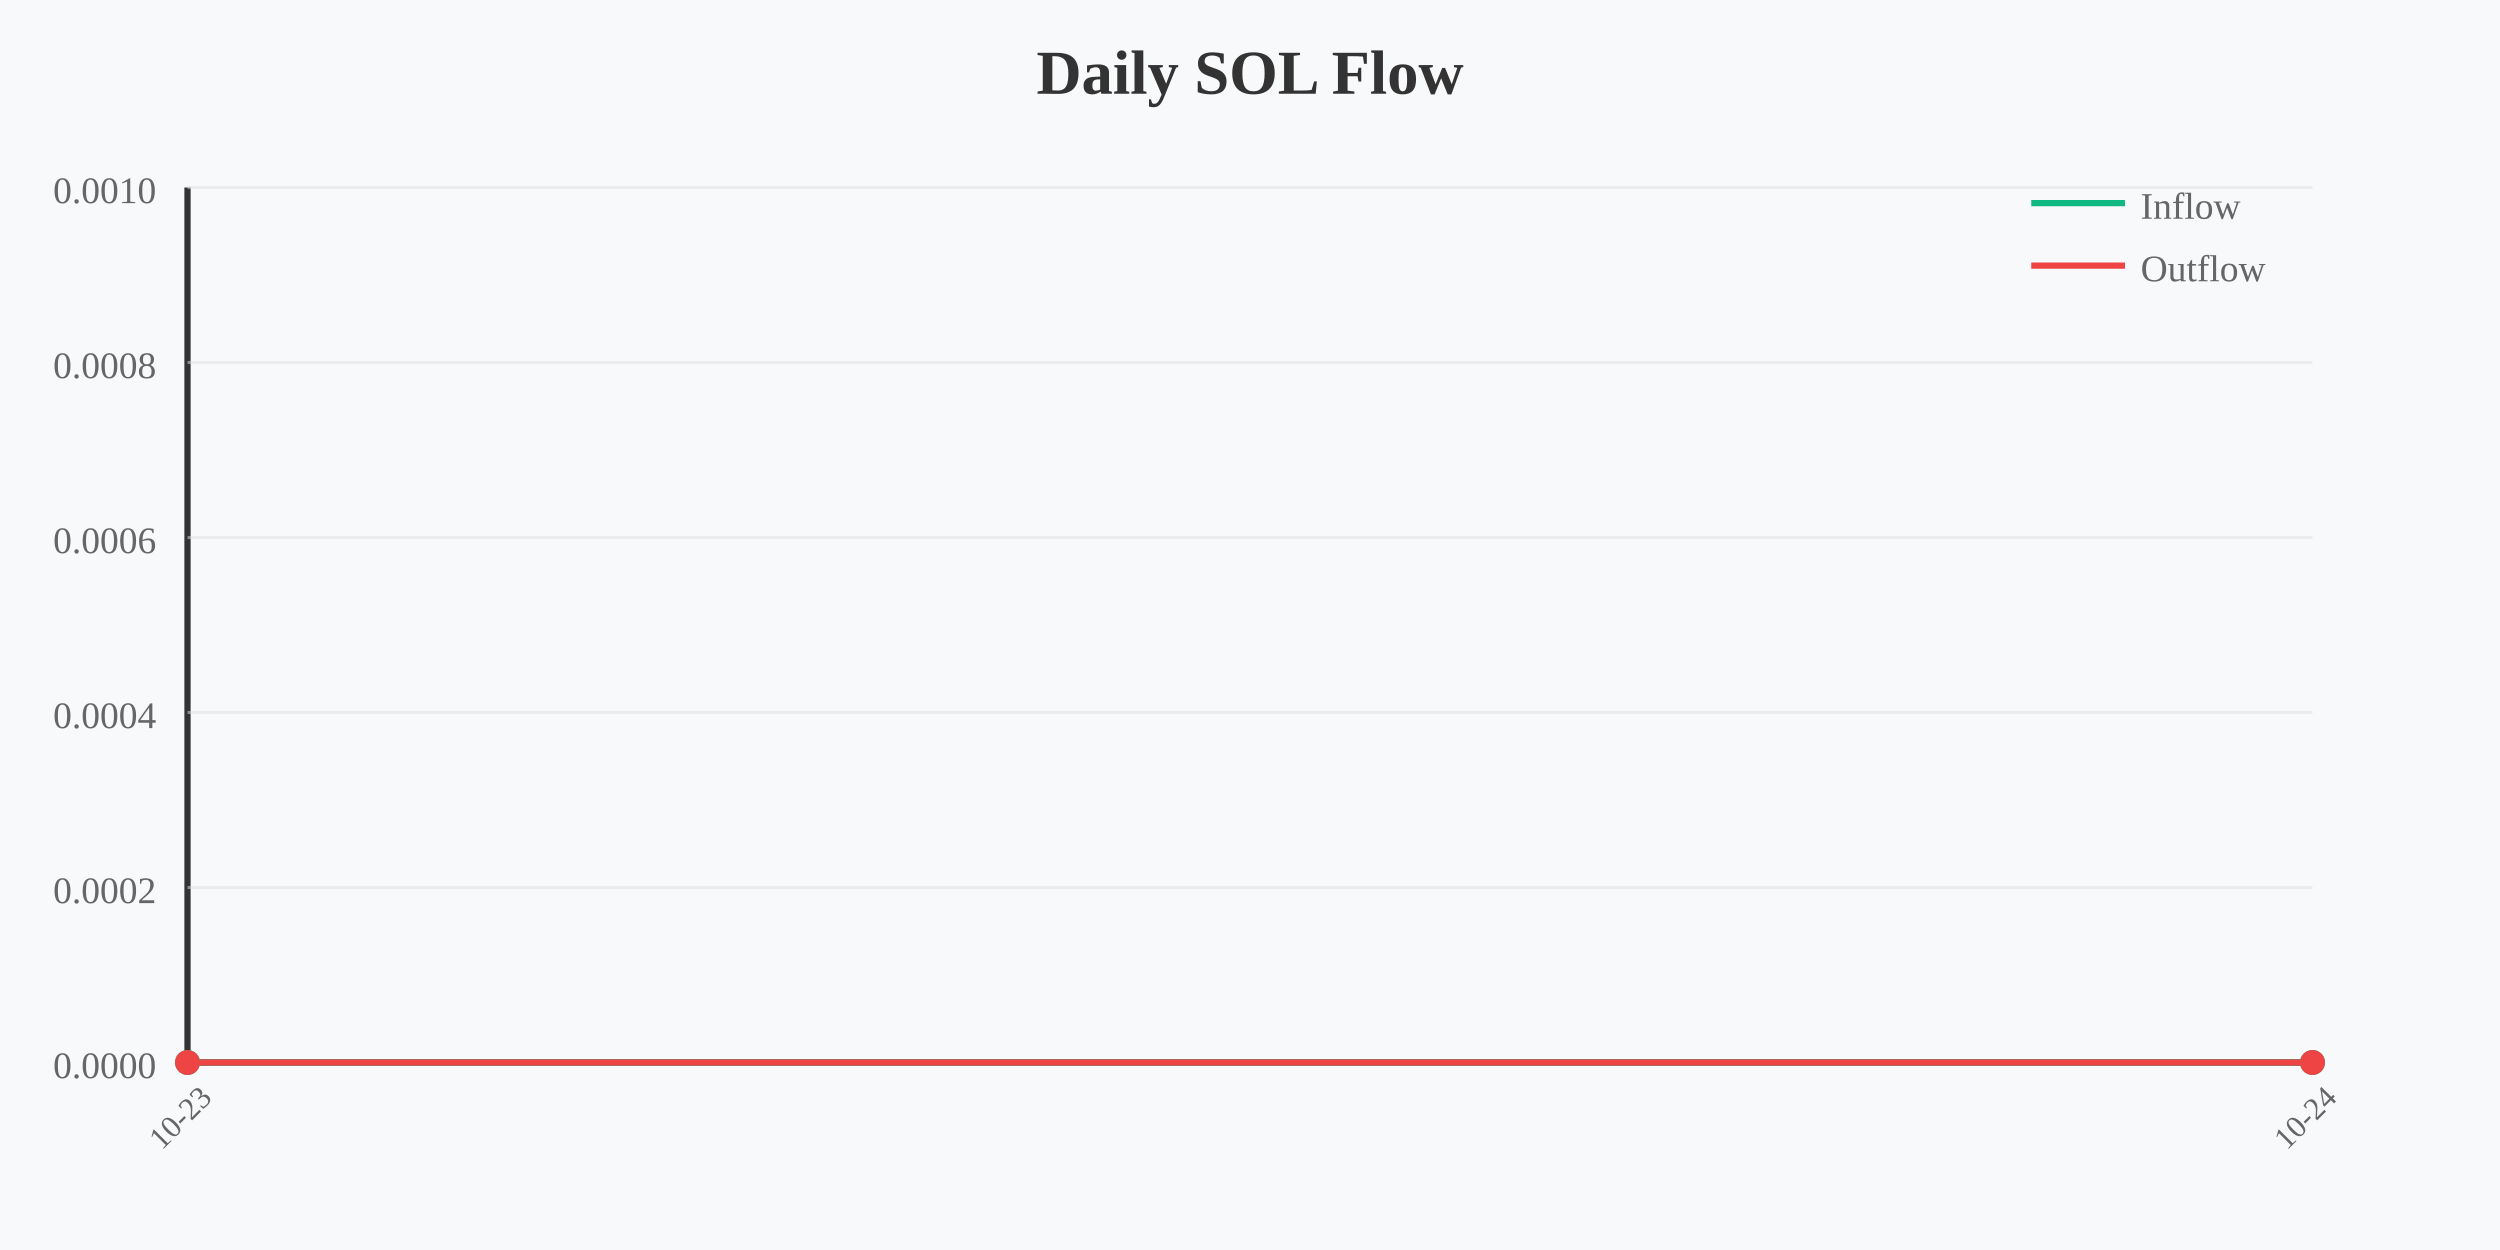
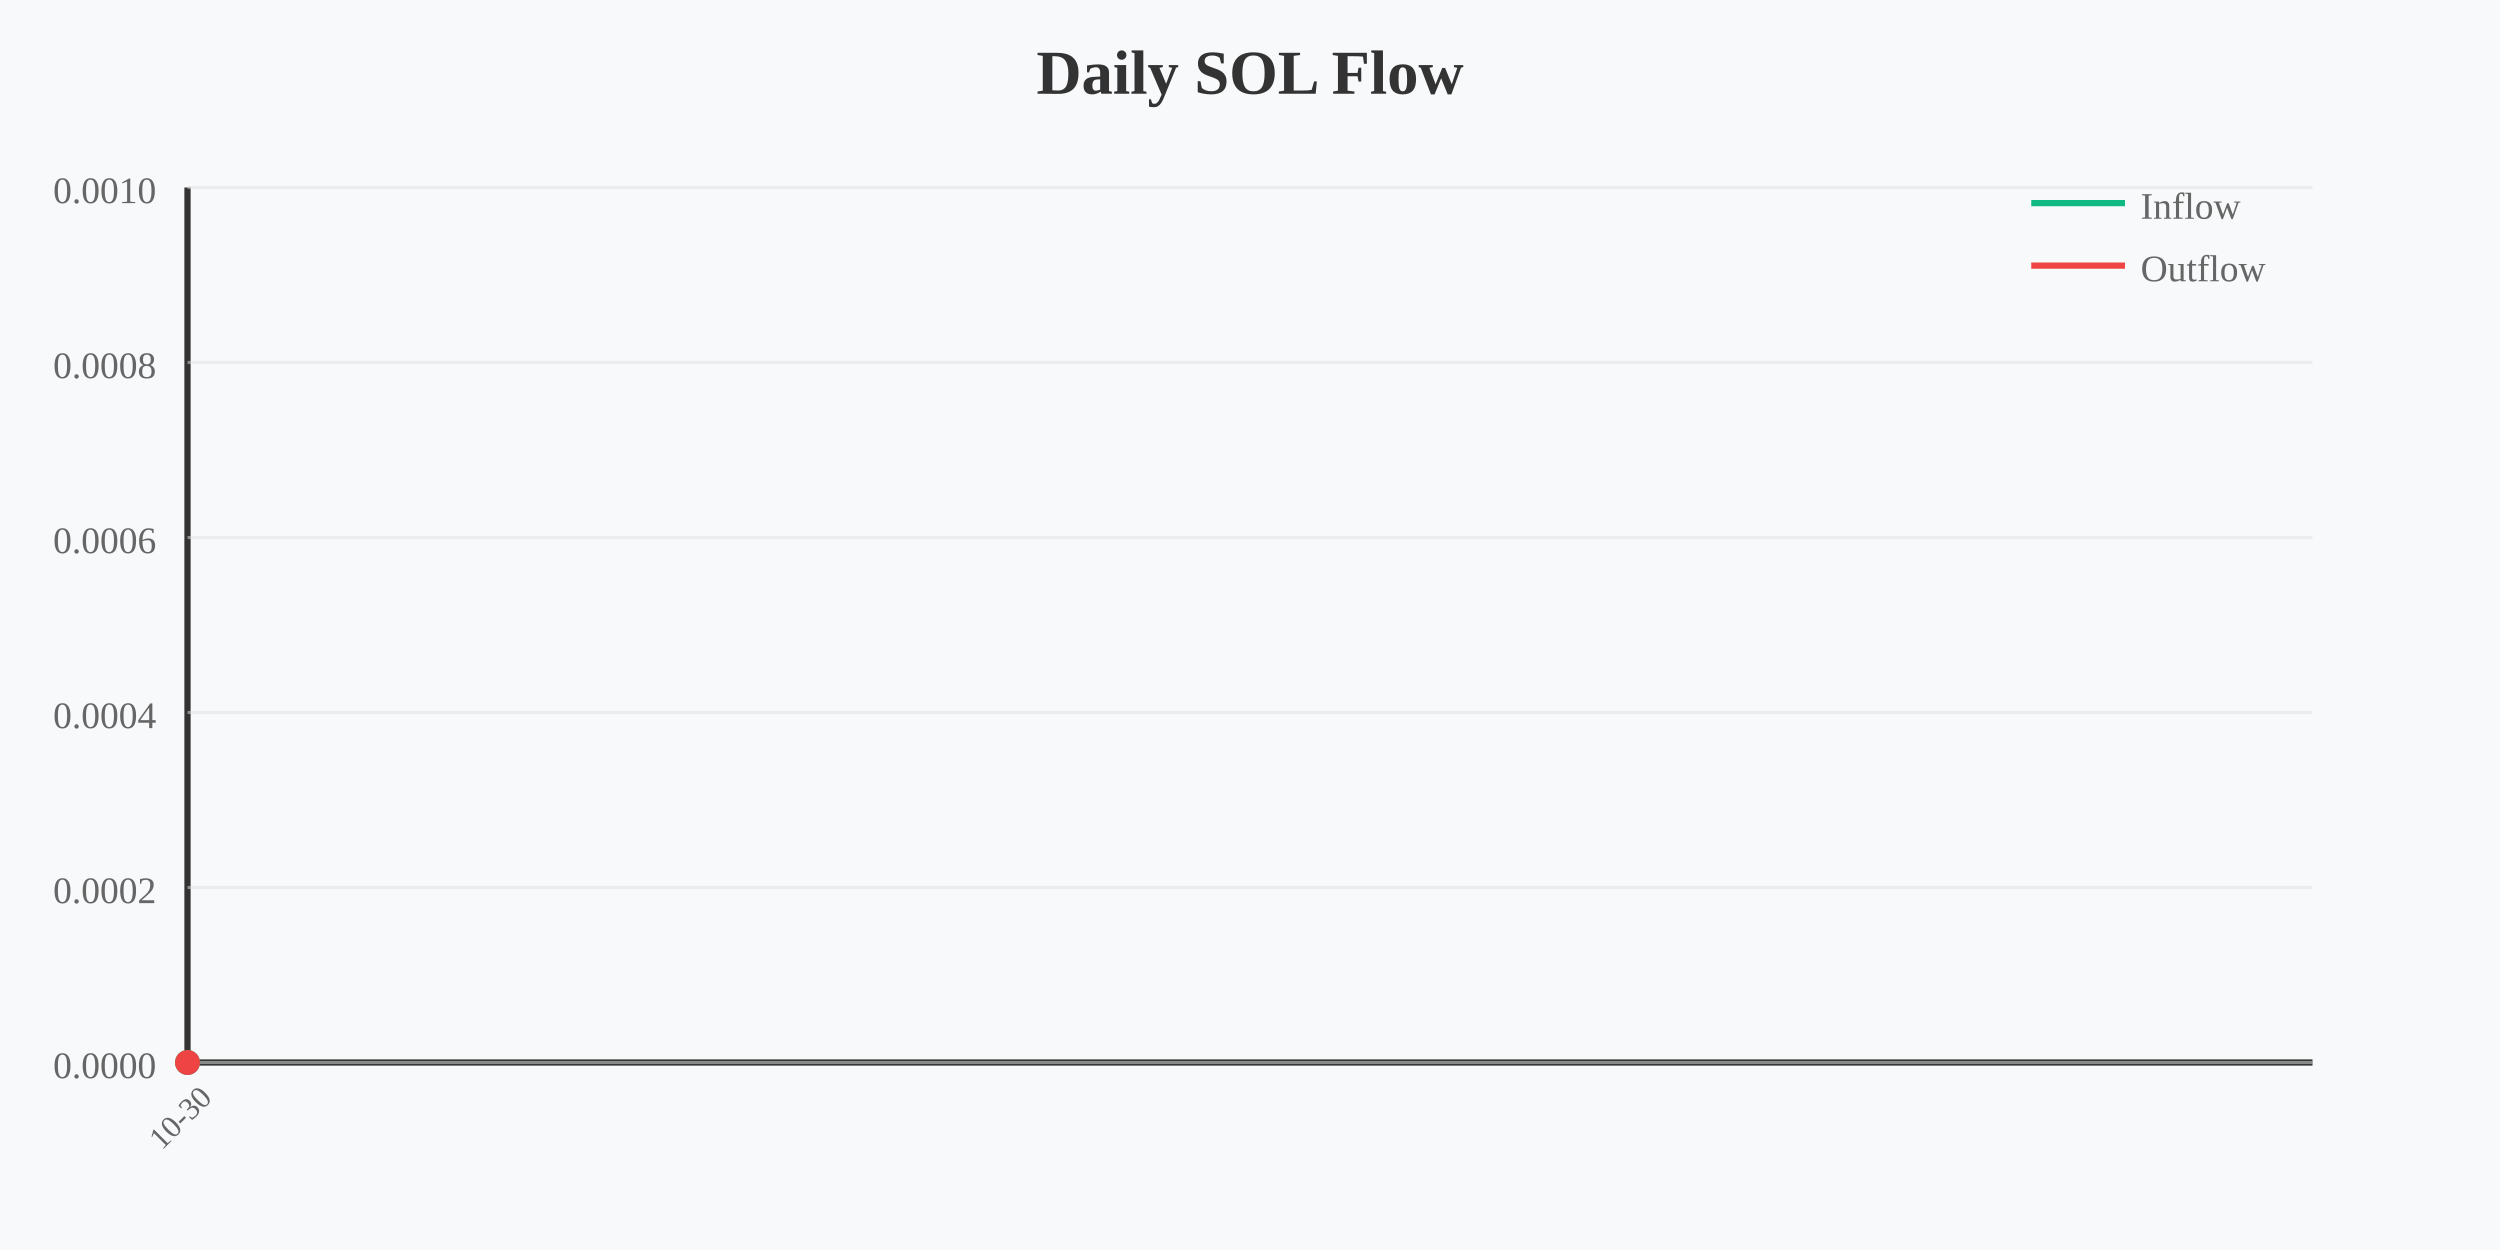
<svg xmlns="http://www.w3.org/2000/svg" width="800" height="400" viewBox="0 0 800 400">
  <rect width="800" height="400" fill="#f8f9fa" />
  <text x="400" y="30" text-anchor="middle" font-size="20" font-weight="bold" fill="#333">Daily SOL Flow</text>
  <line x1="60" y1="60" x2="60" y2="340" stroke="#333" stroke-width="2" />
  <line x1="60" y1="340" x2="740" y2="340" stroke="#333" stroke-width="2" />
  <text x="50" y="65" text-anchor="end" font-size="12" fill="#666">0.0010</text>
  <line x1="60" y1="60" x2="740" y2="60" stroke="#e0e0e0" stroke-width="1" opacity="0.5" />
  <text x="50" y="121" text-anchor="end" font-size="12" fill="#666">0.0008</text>
  <line x1="60" y1="116" x2="740" y2="116" stroke="#e0e0e0" stroke-width="1" opacity="0.5" />
  <text x="50" y="177" text-anchor="end" font-size="12" fill="#666">0.0006</text>
  <line x1="60" y1="172" x2="740" y2="172" stroke="#e0e0e0" stroke-width="1" opacity="0.5" />
  <text x="50" y="233" text-anchor="end" font-size="12" fill="#666">0.0004</text>
  <line x1="60" y1="228" x2="740" y2="228" stroke="#e0e0e0" stroke-width="1" opacity="0.5" />
  <text x="50" y="289" text-anchor="end" font-size="12" fill="#666">0.0002</text>
  <line x1="60" y1="284" x2="740" y2="284" stroke="#e0e0e0" stroke-width="1" opacity="0.5" />
  <text x="50" y="345" text-anchor="end" font-size="12" fill="#666">0.0000</text>
  <line x1="60" y1="340" x2="740" y2="340" stroke="#e0e0e0" stroke-width="1" opacity="0.5" />
-   <polyline points="60,340 740,340" fill="none" stroke="#10b981" stroke-width="2" />
-   <polyline points="60,340 740,340" fill="none" stroke="#ef4444" stroke-width="2" />
+   <polyline points="60,340" fill="none" stroke="#10b981" stroke-width="2" />
+   <polyline points="60,340" fill="none" stroke="#ef4444" stroke-width="2" />
  <circle cx="60" cy="340" r="4" fill="#10b981" />
  <circle cx="60" cy="340" r="4" fill="#ef4444" />
-   <text x="60" y="360" text-anchor="middle" font-size="10" fill="#666" transform="rotate(-45 60 360)">10-23</text>
-   <circle cx="740" cy="340" r="4" fill="#10b981" />
-   <circle cx="740" cy="340" r="4" fill="#ef4444" />
-   <text x="740" y="360" text-anchor="middle" font-size="10" fill="#666" transform="rotate(-45 740 360)">10-24</text>
+   <text x="60" y="360" text-anchor="middle" font-size="10" fill="#666" transform="rotate(-45 60 360)">10-30</text>
  <line x1="650" y1="65" x2="680" y2="65" stroke="#10b981" stroke-width="2" />
  <text x="685" y="70" font-size="12" fill="#666">Inflow</text>
  <line x1="650" y1="85" x2="680" y2="85" stroke="#ef4444" stroke-width="2" />
  <text x="685" y="90" font-size="12" fill="#666">Outflow</text>
</svg>
